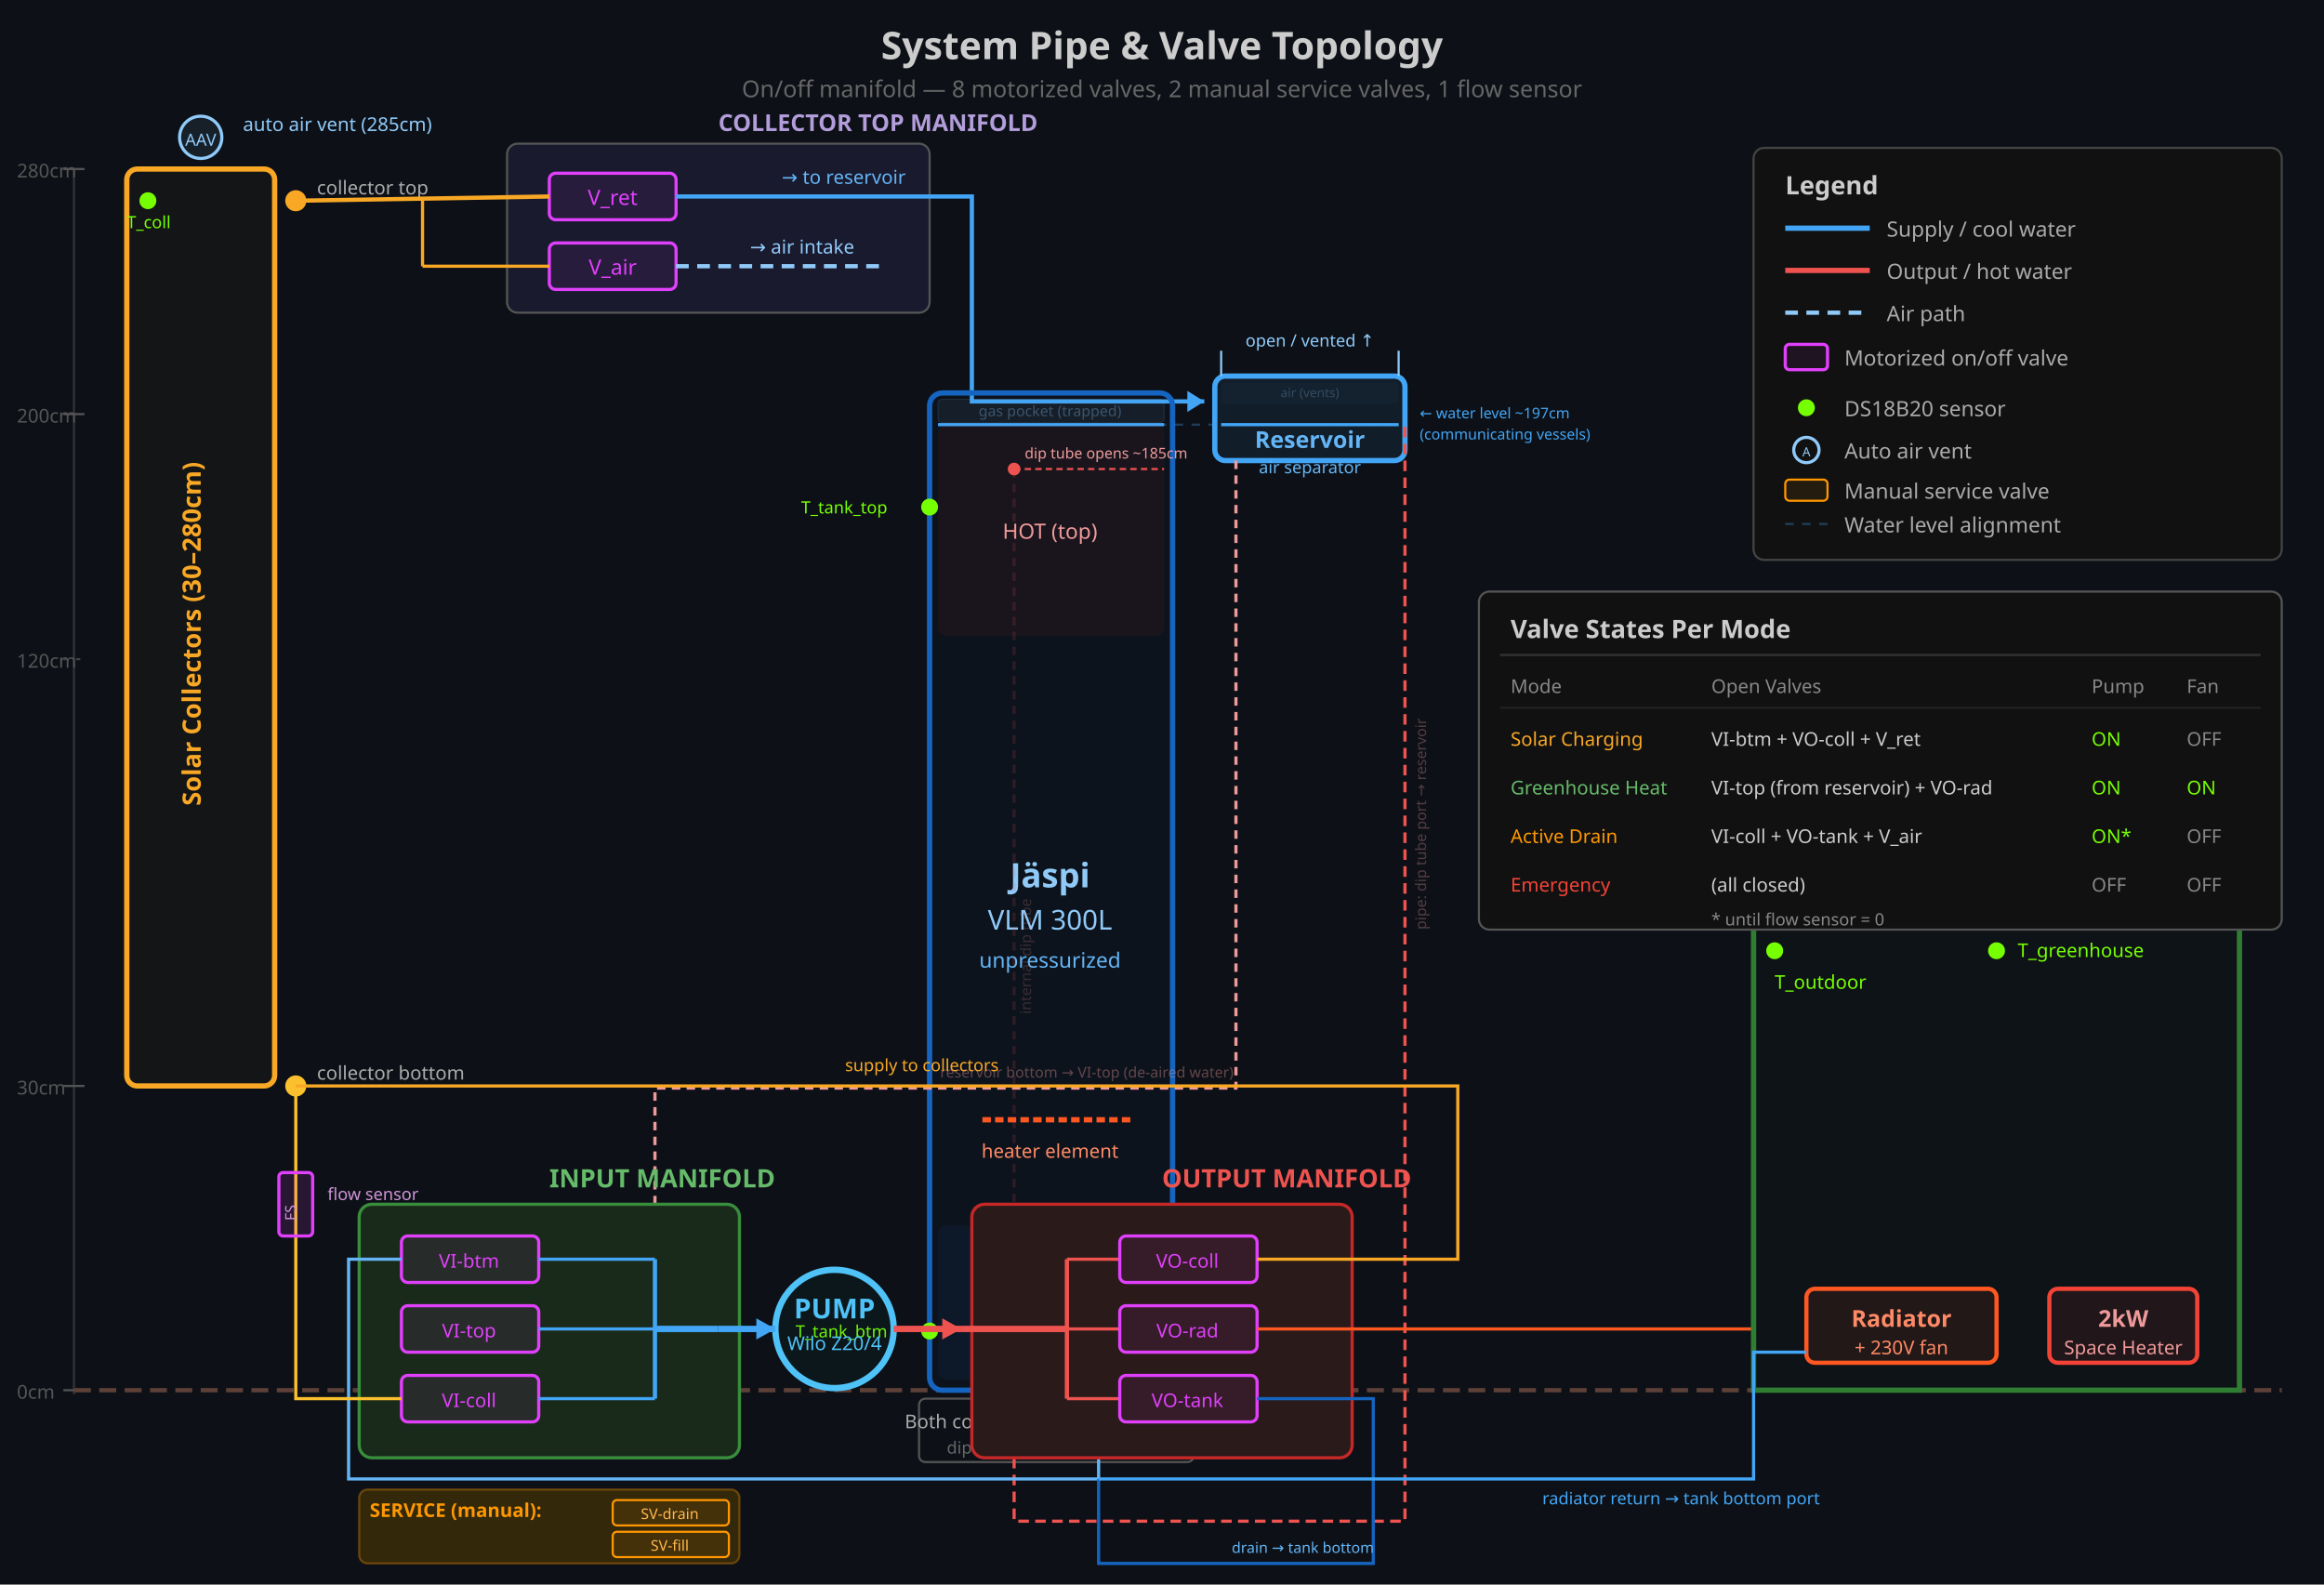
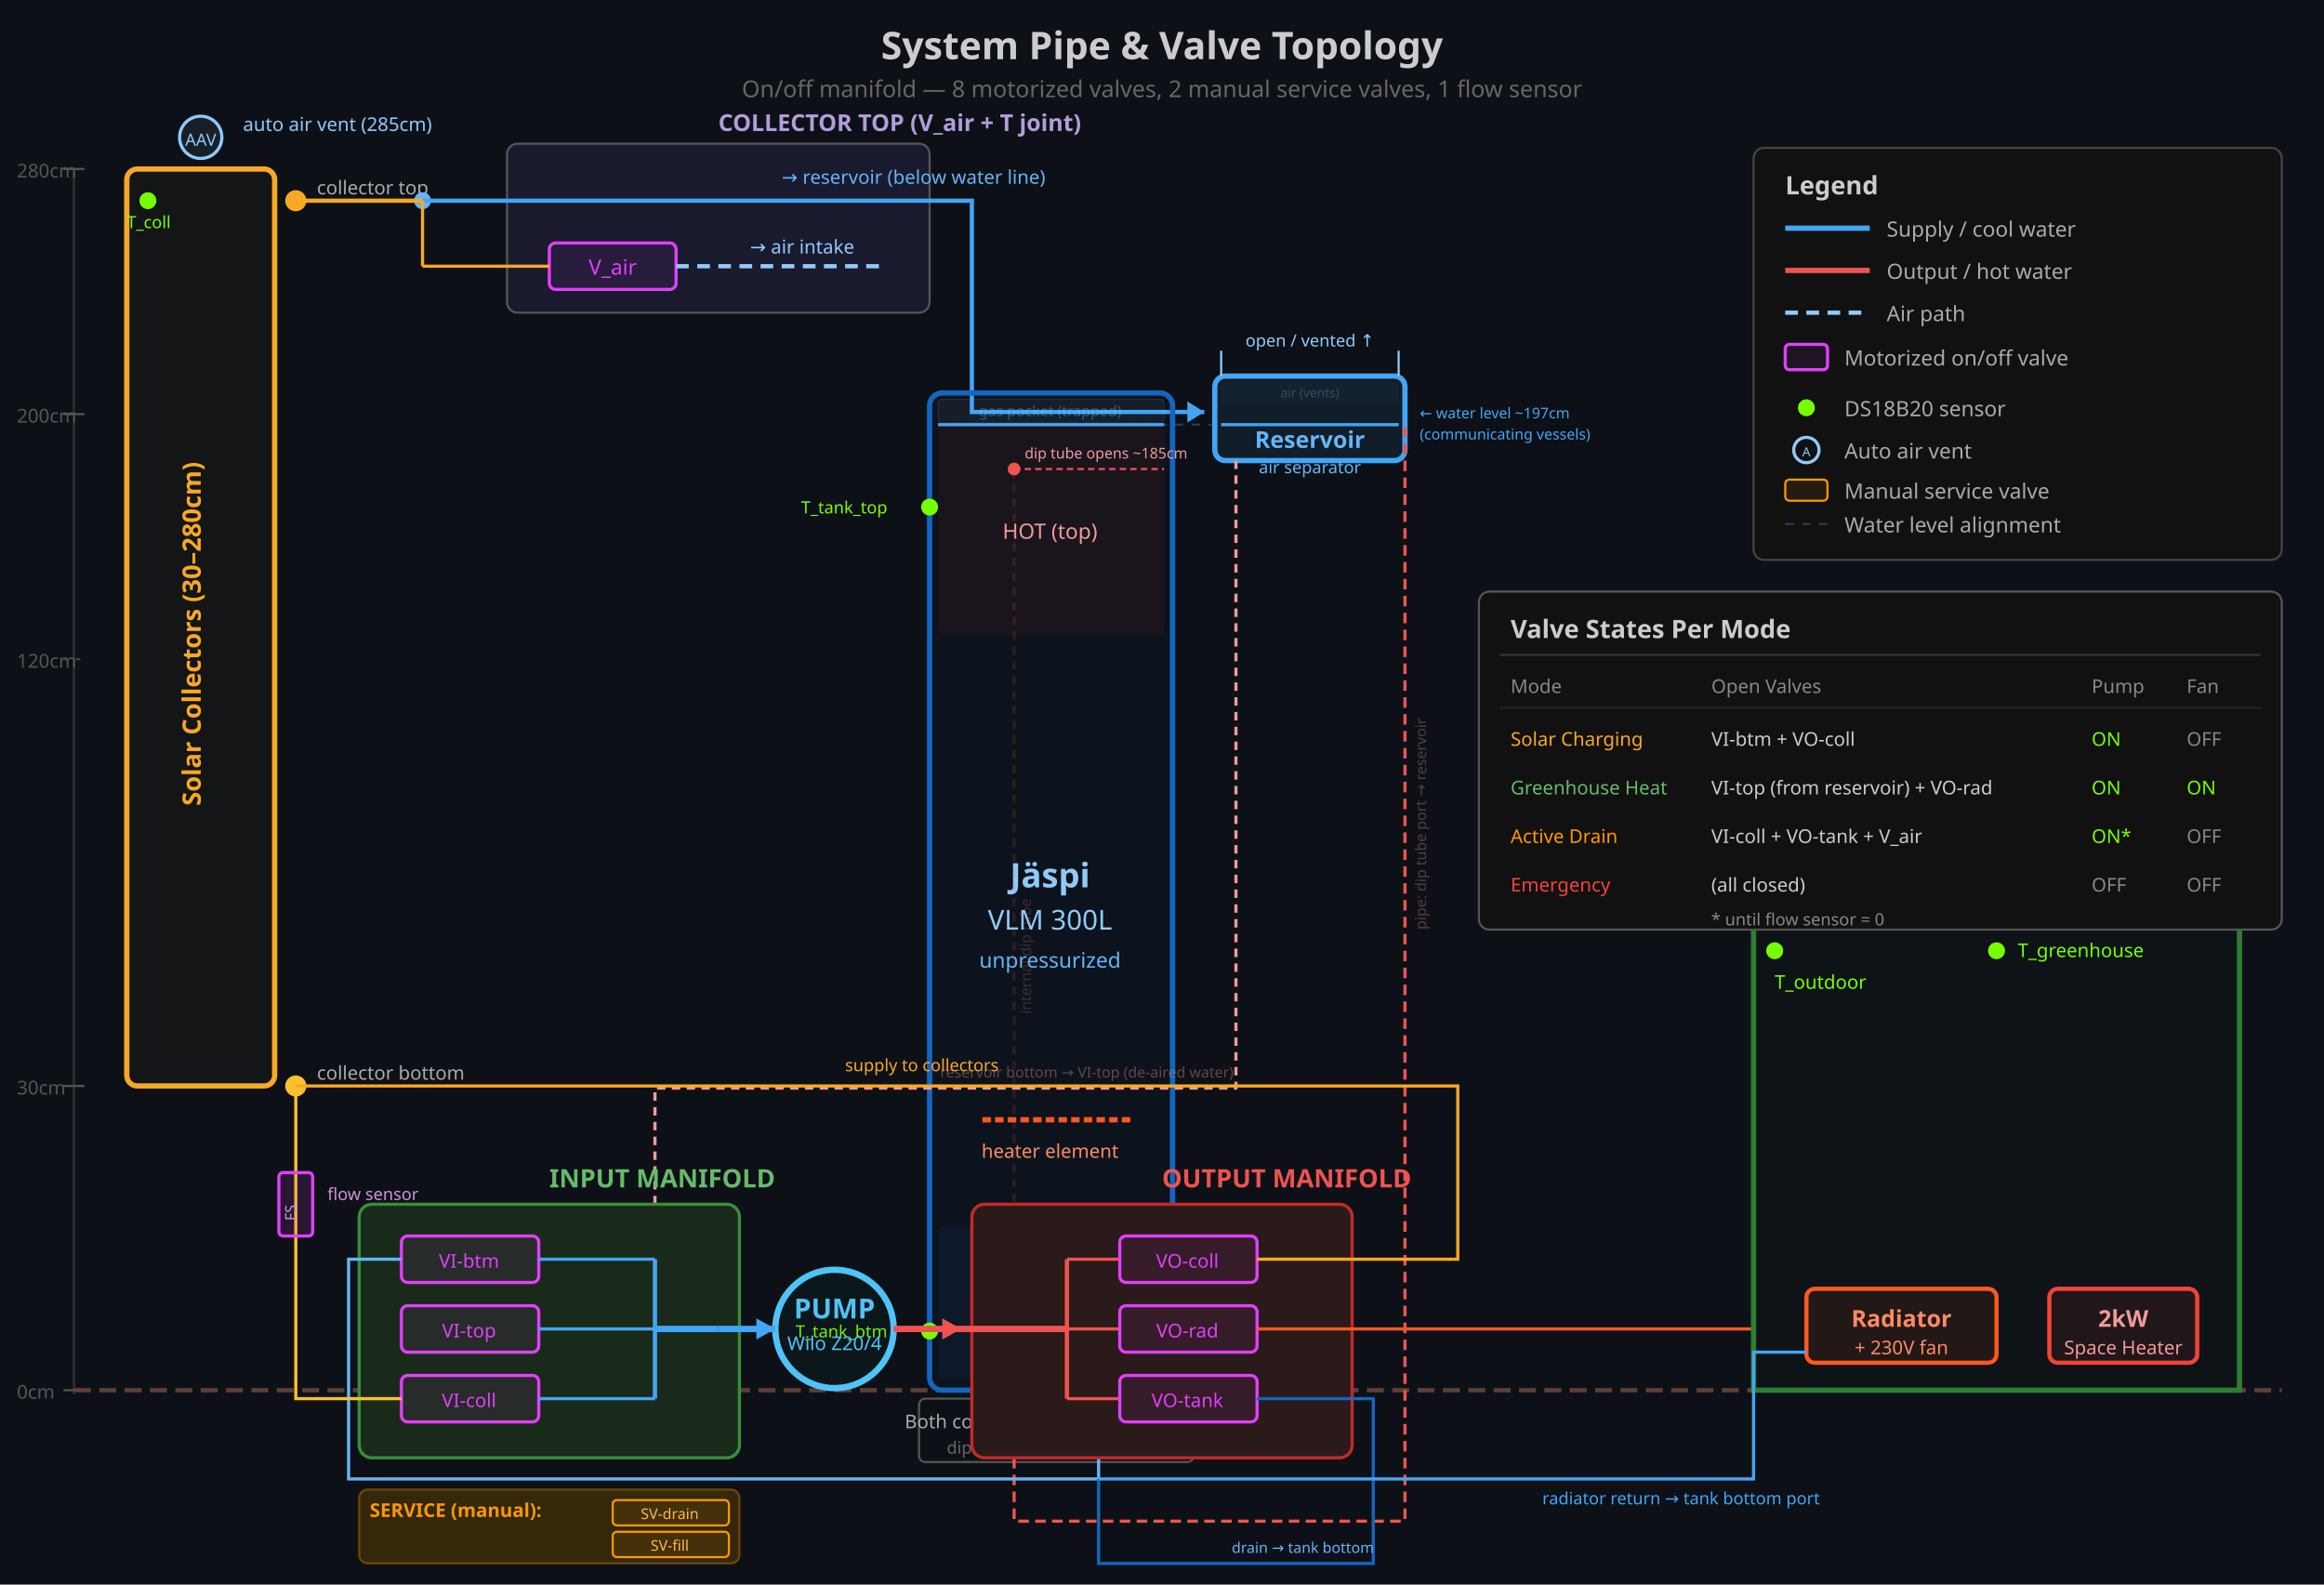
<svg xmlns="http://www.w3.org/2000/svg" viewBox="0 0 1100 750" font-family="sans-serif" font-size="12">
  <style>
    .pipe { stroke-width: 2.5; fill: none; }
    .pipe-supply { stroke: #42a5f5; }
    .pipe-return { stroke: #ef5350; }
    .pipe-drain { stroke: #ff9800; stroke-dasharray: 8,4; }
    .pipe-air { stroke: #90caf9; stroke-dasharray: 6,4; }
    .pipe-inactive { stroke: #333; stroke-width: 1.5; }
  </style>
  <rect width="1100" height="750" fill="#0d1117" />
  <text x="550" y="28" fill="#ccc" text-anchor="middle" font-size="18" font-weight="bold">System Pipe &amp; Valve Topology</text>
  <text x="550" y="46" fill="#666" text-anchor="middle" font-size="11">On/off manifold — 8 motorized valves, 2 manual service valves, 1 flow sensor</text>
  <line x1="35" y1="80" x2="35" y2="660" stroke="#333" stroke-width="1" />
  <text x="8" y="84" fill="#555" font-size="9">280cm</text>
  <line x1="30" y1="80" x2="40" y2="80" stroke="#555" />
  <text x="8" y="200" fill="#555" font-size="9">200cm</text>
  <line x1="30" y1="196" x2="40" y2="196" stroke="#555" />
  <text x="8" y="316" fill="#555" font-size="9">120cm</text>
  <line x1="30" y1="312" x2="40" y2="312" stroke="#444" stroke-dasharray="2,4" />
  <text x="8" y="518" fill="#555" font-size="9">  30cm</text>
  <line x1="30" y1="514" x2="40" y2="514" stroke="#555" />
  <text x="8" y="662" fill="#555" font-size="9">    0cm</text>
  <line x1="30" y1="658" x2="40" y2="658" stroke="#555" />
  <line x1="35" y1="658" x2="1080" y2="658" stroke="#5d4037" stroke-width="2" stroke-dasharray="8,4" />
  <rect x="60" y="80" width="70" height="434" fill="#f9a82508" stroke="#f9a825" stroke-width="2.5" rx="5" data-component="solar_collectors" data-height-top="280cm" data-height-bottom="30cm" />
  <text x="95" y="300" fill="#f9a825" text-anchor="middle" font-size="12" font-weight="bold" transform="rotate(-90 95 300)">Solar Collectors (30–280cm)</text>
  <circle cx="95" cy="65" r="10" fill="#90caf915" stroke="#90caf9" stroke-width="1.5" />
  <text x="95" y="69" fill="#90caf9" text-anchor="middle" font-size="8">AAV</text>
  <text x="115" y="62" fill="#90caf9" font-size="9">auto air vent (285cm)</text>
  <circle cx="140" cy="95" r="5" fill="#f9a825" />
  <text x="150" y="92" fill="#aaa" font-size="9">collector top</text>
  <circle cx="140" cy="514" r="5" fill="#fbc02d" />
  <text x="150" y="511" fill="#aaa" font-size="9">collector bottom</text>
  <rect x="240" y="68" width="200" height="80" fill="#1a1a2e" stroke="#555" stroke-width="1" rx="5" />
-   <text x="340" y="62" fill="#b39ddb" font-size="11" font-weight="bold">COLLECTOR TOP MANIFOLD</text>
-   <rect x="260" y="82" width="60" height="22" fill="#e040fb12" stroke="#e040fb" stroke-width="1.5" rx="3" />
-   <text x="290" y="97" fill="#e040fb" text-anchor="middle" font-size="10">V_ret</text>
-   <line x1="140" y1="95" x2="260" y2="93" stroke="#f9a825" stroke-width="2" />
-   <path d="M 320 93 L 460 93 L 460 190 L 570 190" fill="none" stroke="#42a5f5" stroke-width="2" />
-   <polygon points="570,190 562,185 562,195" fill="#42a5f5" />
-   <text x="370" y="87" fill="#64b5f6" font-size="9">→ to reservoir</text>
+   <text x="340" y="62" fill="#b39ddb" font-size="11" font-weight="bold">COLLECTOR TOP (V_air + T joint)</text>
+   <circle cx="200" cy="95" r="4" fill="#64b5f6" />
+   <line x1="140" y1="95" x2="200" y2="95" stroke="#f9a825" stroke-width="2" />
+   <path d="M 200 95 L 460 95 L 460 195 L 570 195" fill="none" stroke="#42a5f5" stroke-width="2" />
+   <polygon points="570,195 562,190 562,200" fill="#42a5f5" />
+   <text x="370" y="87" fill="#64b5f6" font-size="9">→ reservoir (below water line)</text>
  <rect x="260" y="115" width="60" height="22" fill="#e040fb12" stroke="#e040fb" stroke-width="1.5" rx="3" />
  <text x="290" y="130" fill="#e040fb" text-anchor="middle" font-size="10">V_air</text>
  <line x1="200" y1="95" x2="200" y2="126" stroke="#f9a825" stroke-width="1.5" />
  <line x1="200" y1="126" x2="260" y2="126" stroke="#f9a825" stroke-width="1.5" />
  <line x1="320" y1="126" x2="420" y2="126" stroke="#90caf9" stroke-width="2" stroke-dasharray="6,4" />
  <text x="355" y="120" fill="#90caf9" font-size="9">→ air intake</text>
  <rect x="440" y="186" width="115" height="472" fill="#1565c008" stroke="#1565c0" stroke-width="2.5" rx="6" data-component="tank" data-model="Jäspi VLM" data-volume="300L" data-note="ALL connections at bottom (0cm)" />
  <rect x="444" y="189" width="107" height="11" fill="#90caf910" stroke="#90caf920" stroke-width="0.5" rx="2" />
  <text x="497" y="197" fill="#90caf950" text-anchor="middle" font-size="7">gas pocket (trapped)</text>
  <line x1="444" y1="201" x2="551" y2="201" stroke="#42a5f5" stroke-width="1.5" />
  <rect x="444" y="201" width="107" height="100" fill="#e5393510" rx="4" />
  <text x="497" y="255" fill="#ef9a9a" text-anchor="middle" font-size="10">HOT (top)</text>
  <line x1="480" y1="222" x2="551" y2="222" stroke="#ef5350" stroke-width="1" stroke-dasharray="3,2" />
  <circle cx="480" cy="222" r="3" fill="#ef5350" />
  <text x="485" y="217" fill="#ef9a9a" font-size="7">dip tube opens ~185cm</text>
  <rect x="444" y="580" width="107" height="73" fill="#1565c015" rx="4" />
  <text x="497" y="620" fill="#64b5f6" text-anchor="middle" font-size="10">COOL (btm)</text>
  <text x="497" y="420" fill="#90caf9" text-anchor="middle" font-size="16" font-weight="bold">Jäspi</text>
  <text x="497" y="440" fill="#90caf9" text-anchor="middle" font-size="13">VLM 300L</text>
  <text x="497" y="458" fill="#64b5f6" text-anchor="middle" font-size="10">unpressurized</text>
  <line x1="480" y1="222" x2="480" y2="650" stroke="#ef535025" stroke-width="1.5" stroke-dasharray="4,3" />
  <text x="488" y="480" fill="#ef9a9a30" font-size="7" transform="rotate(-90 488 480)">internal dip tube</text>
  <line x1="465" y1="530" x2="535" y2="530" stroke="#ff5722" stroke-width="2.5" stroke-dasharray="4,2" />
  <text x="497" y="548" fill="#ff8a65" text-anchor="middle" font-size="9">heater element</text>
  <circle cx="480" cy="658" r="4" fill="#e53935" />
  <circle cx="520" cy="658" r="4" fill="#1565c0" />
  <rect x="435" y="662" width="130" height="30" fill="#0d1117" stroke="#555" stroke-width="1" rx="3" />
  <text x="500" y="676" fill="#aaa" text-anchor="middle" font-size="9">Both connections at bottom (0cm)</text>
  <text x="500" y="688" fill="#666" text-anchor="middle" font-size="8">dip tube port | bottom port</text>
  <circle cx="440" cy="240" r="4" fill="#76ff03" />
  <text x="420" y="243" fill="#76ff03" font-size="8" text-anchor="end">T_tank_top</text>
  <circle cx="440" cy="630" r="4" fill="#76ff03" />
  <text x="420" y="633" fill="#76ff03" font-size="8" text-anchor="end">T_tank_btm</text>
  <circle cx="70" cy="95" r="4" fill="#76ff03" />
  <text x="60" y="108" fill="#76ff03" font-size="8">T_coll</text>
  <rect x="575" y="178" width="90" height="40" fill="#42a5f515" stroke="#42a5f5" stroke-width="2.5" rx="5" data-component="reservoir" data-role="air separator" />
  <line x1="578" y1="178" x2="578" y2="166" stroke="#90caf9" stroke-width="1" />
  <line x1="662" y1="178" x2="662" y2="166" stroke="#90caf9" stroke-width="1" />
  <text x="620" y="164" fill="#90caf9" text-anchor="middle" font-size="8">open / vented ↑</text>
  <rect x="578" y="181" width="84" height="10" fill="#90caf908" rx="2" />
  <text x="620" y="188" fill="#90caf940" text-anchor="middle" font-size="6">air (vents)</text>
  <line x1="578" y1="201" x2="662" y2="201" stroke="#42a5f5" stroke-width="1.5" />
  <text x="620" y="212" fill="#64b5f6" text-anchor="middle" font-size="11" font-weight="bold">Reservoir</text>
  <text x="620" y="224" fill="#64b5f6" text-anchor="middle" font-size="8">air separator</text>
  <line x1="444" y1="201" x2="662" y2="201" stroke="#42a5f550" stroke-width="1" stroke-dasharray="4,4" />
  <text x="672" y="198" fill="#42a5f5" font-size="7">← water level ~197cm</text>
  <text x="672" y="208" fill="#42a5f5" font-size="7">(communicating vessels)</text>
  <path d="M 480 658 L 480 720 L 665 720 L 665 200" fill="none" stroke="#ef5350" stroke-width="1.5" stroke-dasharray="5,3" />
  <text x="675" y="440" fill="#ef9a9a50" font-size="7" transform="rotate(-90 675 440)">pipe: dip tube port → reservoir</text>
  <path d="M 585 218 L 585 515 L 310 515 L 310 629 L 190 629" fill="none" stroke="#ef9a9a" stroke-width="1.5" stroke-dasharray="4,3" />
  <text x="445" y="510" fill="#ef9a9a60" font-size="7">reservoir bottom → VI-top (de-aired water)</text>
  <rect x="170" y="570" width="180" height="120" fill="#1a2a1a" stroke="#388e3c" stroke-width="1.5" rx="6" />
  <text x="260" y="562" fill="#66bb6a" font-size="12" font-weight="bold">INPUT MANIFOLD</text>
  <rect x="190" y="585" width="65" height="22" fill="#e040fb12" stroke="#e040fb" stroke-width="1.5" rx="3" />
  <text x="222" y="600" fill="#e040fb" text-anchor="middle" font-size="9">VI-btm</text>
  <rect x="190" y="618" width="65" height="22" fill="#e040fb12" stroke="#e040fb" stroke-width="1.5" rx="3" />
  <text x="222" y="633" fill="#e040fb" text-anchor="middle" font-size="9">VI-top</text>
  <rect x="190" y="651" width="65" height="22" fill="#e040fb12" stroke="#e040fb" stroke-width="1.5" rx="3" />
  <text x="222" y="666" fill="#e040fb" text-anchor="middle" font-size="9">VI-coll</text>
  <line x1="255" y1="596" x2="310" y2="596" stroke="#42a5f5" stroke-width="1.5" />
  <line x1="255" y1="629" x2="310" y2="629" stroke="#42a5f5" stroke-width="1.5" />
  <line x1="255" y1="662" x2="310" y2="662" stroke="#42a5f5" stroke-width="1.5" />
  <line x1="310" y1="596" x2="310" y2="662" stroke="#42a5f5" stroke-width="2" />
  <line x1="310" y1="629" x2="340" y2="629" stroke="#42a5f5" stroke-width="3" />
  <path d="M 520 658 L 520 700 L 165 700 L 165 596 L 190 596" fill="none" stroke="#64b5f6" stroke-width="1.5" />
  <path d="M 140 514 L 140 662 L 190 662" fill="none" stroke="#fbc02d" stroke-width="1.5" />
  <rect x="132" y="555" width="16" height="30" fill="#e040fb20" stroke="#e040fb" stroke-width="1.5" rx="2" />
  <text x="140" y="574" fill="#ce93d8" text-anchor="middle" font-size="7" transform="rotate(-90 140 574)">FS</text>
  <text x="155" y="568" fill="#ce93d8" font-size="8">flow sensor</text>
  <circle cx="395" cy="629" r="28" fill="#00695c12" stroke="#4fc3f7" stroke-width="3" data-component="pump" data-model="Wilo Star Z20/4" />
  <text x="395" y="624" fill="#4fc3f7" text-anchor="middle" font-size="13" font-weight="bold">PUMP</text>
  <text x="395" y="639" fill="#4fc3f7" text-anchor="middle" font-size="9">Wilo Z20/4</text>
  <line x1="340" y1="629" x2="367" y2="629" stroke="#42a5f5" stroke-width="3" />
  <polygon points="367,629 358,624 358,634" fill="#42a5f5" />
  <line x1="423" y1="629" x2="455" y2="629" stroke="#ef5350" stroke-width="3" />
  <polygon points="455,629 446,624 446,634" fill="#ef5350" />
  <rect x="460" y="570" width="180" height="120" fill="#2a1a1a" stroke="#c62828" stroke-width="1.5" rx="6" />
  <text x="550" y="562" fill="#ef5350" font-size="12" font-weight="bold">OUTPUT MANIFOLD</text>
  <line x1="455" y1="629" x2="505" y2="629" stroke="#ef5350" stroke-width="3" />
  <line x1="505" y1="596" x2="505" y2="662" stroke="#ef5350" stroke-width="2" />
  <line x1="505" y1="596" x2="530" y2="596" stroke="#ef5350" stroke-width="1.5" />
  <line x1="505" y1="629" x2="530" y2="629" stroke="#ef5350" stroke-width="1.5" />
  <line x1="505" y1="662" x2="530" y2="662" stroke="#ef5350" stroke-width="1.5" />
  <rect x="530" y="585" width="65" height="22" fill="#e040fb12" stroke="#e040fb" stroke-width="1.5" rx="3" />
  <text x="562" y="600" fill="#e040fb" text-anchor="middle" font-size="9">VO-coll</text>
  <rect x="530" y="618" width="65" height="22" fill="#e040fb12" stroke="#e040fb" stroke-width="1.5" rx="3" />
  <text x="562" y="633" fill="#e040fb" text-anchor="middle" font-size="9">VO-rad</text>
  <rect x="530" y="651" width="65" height="22" fill="#e040fb12" stroke="#e040fb" stroke-width="1.5" rx="3" />
  <text x="562" y="666" fill="#e040fb" text-anchor="middle" font-size="9">VO-tank</text>
  <path d="M 595 596 L 690 596 L 690 514 L 140 514" fill="none" stroke="#f9a825" stroke-width="1.5" />
  <text x="400" y="507" fill="#f9a825" font-size="8">supply to collectors</text>
  <line x1="595" y1="629" x2="830" y2="629" stroke="#ff5722" stroke-width="1.5" />
  <path d="M 595 662 L 650 662 L 650 740 L 520 740 L 520 700" fill="none" stroke="#1565c0" stroke-width="1.5" />
  <text x="583" y="735" fill="#64b5f6" font-size="7">drain → tank bottom</text>
  <path d="M 830 430 L 830 658 L 1060 658 L 1060 430 L 980 375 L 910 375 Z" fill="#2e7d3208" stroke="#2e7d32" stroke-width="2.5" />
  <text x="945" y="410" fill="#66bb6a" text-anchor="middle" font-size="14" font-weight="bold">Greenhouse</text>
  <rect x="855" y="610" width="90" height="35" fill="#ff572215" stroke="#ff5722" stroke-width="2" rx="4" data-component="radiator" />
  <text x="900" y="628" fill="#ff8a65" text-anchor="middle" font-size="11" font-weight="bold">Radiator</text>
  <text x="900" y="641" fill="#ff8a65" text-anchor="middle" font-size="9">+ 230V fan</text>
  <path d="M 855 640 L 830 640 L 830 700 L 520 700" fill="none" stroke="#42a5f5" stroke-width="1.5" />
  <text x="730" y="712" fill="#42a5f5" font-size="8">radiator return → tank bottom port</text>
  <rect x="970" y="610" width="70" height="35" fill="#f4433615" stroke="#f44336" stroke-width="2" rx="4" />
  <text x="1005" y="628" fill="#ef9a9a" text-anchor="middle" font-size="11" font-weight="bold">2kW</text>
  <text x="1005" y="641" fill="#ef9a9a" text-anchor="middle" font-size="9">Space Heater</text>
  <circle cx="945" cy="450" r="4" fill="#76ff03" />
  <text x="955" y="453" fill="#76ff03" font-size="9">T_greenhouse</text>
  <circle cx="840" cy="450" r="4" fill="#76ff03" />
  <text x="840" y="468" fill="#76ff03" font-size="9">T_outdoor</text>
  <rect x="170" y="705" width="180" height="35" fill="#33280a" stroke="#ff980055" stroke-width="1" rx="4" />
  <text x="175" y="718" fill="#ff9800" font-size="9" font-weight="bold">SERVICE (manual):</text>
  <rect x="290" y="710" width="55" height="12" fill="#ff980015" stroke="#ff9800" stroke-width="1" rx="2" />
  <text x="317" y="719" fill="#ffb74d" text-anchor="middle" font-size="7">SV-drain</text>
  <rect x="290" y="725" width="55" height="12" fill="#ff980015" stroke="#ff9800" stroke-width="1" rx="2" />
  <text x="317" y="734" fill="#ffb74d" text-anchor="middle" font-size="7">SV-fill</text>
  <rect x="830" y="70" width="250" height="195" fill="#111" stroke="#444" stroke-width="1" rx="5" />
  <text x="845" y="92" fill="#ccc" font-size="12" font-weight="bold">Legend</text>
  <line x1="845" y1="108" x2="885" y2="108" stroke="#42a5f5" stroke-width="2.5" />
  <text x="893" y="112" fill="#aaa" font-size="10">Supply / cool water</text>
  <line x1="845" y1="128" x2="885" y2="128" stroke="#ef5350" stroke-width="2.5" />
  <text x="893" y="132" fill="#aaa" font-size="10">Output / hot water</text>
  <line x1="845" y1="148" x2="885" y2="148" stroke="#90caf9" stroke-width="2" stroke-dasharray="6,4" />
  <text x="893" y="152" fill="#aaa" font-size="10">Air path</text>
  <rect x="845" y="163" width="20" height="12" fill="#e040fb12" stroke="#e040fb" stroke-width="1.5" rx="2" />
  <text x="873" y="173" fill="#aaa" font-size="10">Motorized on/off valve</text>
  <circle cx="855" cy="193" r="4" fill="#76ff03" />
  <text x="873" y="197" fill="#aaa" font-size="10">DS18B20 sensor</text>
  <circle cx="855" cy="213" r="6" fill="none" stroke="#90caf9" stroke-width="1.5" />
  <text x="855" y="216" fill="#90caf9" text-anchor="middle" font-size="6">A</text>
  <text x="873" y="217" fill="#aaa" font-size="10">Auto air vent</text>
  <rect x="845" y="227" width="20" height="10" fill="#ff980015" stroke="#ff9800" stroke-width="1" rx="2" />
  <text x="873" y="236" fill="#aaa" font-size="10">Manual service valve</text>
  <line x1="845" y1="248" x2="865" y2="248" stroke="#42a5f550" stroke-width="1" stroke-dasharray="4,4" />
  <text x="873" y="252" fill="#aaa" font-size="10">Water level alignment</text>
  <rect x="700" y="280" width="380" height="160" fill="#111" stroke="#555" stroke-width="1" rx="5" />
  <text x="715" y="302" fill="#ccc" font-size="12" font-weight="bold">Valve States Per Mode</text>
  <line x1="710" y1="310" x2="1070" y2="310" stroke="#333" />
  <text x="715" y="328" fill="#888" font-size="9">Mode</text>
  <text x="810" y="328" fill="#888" font-size="9">Open Valves</text>
  <text x="990" y="328" fill="#888" font-size="9">Pump</text>
  <text x="1035" y="328" fill="#888" font-size="9">Fan</text>
  <line x1="710" y1="335" x2="1070" y2="335" stroke="#222" />
  <text x="715" y="353" fill="#f9a825" font-size="9">Solar Charging</text>
-   <text x="810" y="353" fill="#ccc" font-size="9">VI-btm + VO-coll + V_ret</text>
+   <text x="810" y="353" fill="#ccc" font-size="9">VI-btm + VO-coll</text>
  <text x="990" y="353" fill="#76ff03" font-size="9">ON</text>
  <text x="1035" y="353" fill="#888" font-size="9">OFF</text>
  <text x="715" y="376" fill="#66bb6a" font-size="9">Greenhouse Heat</text>
  <text x="810" y="376" fill="#ccc" font-size="9">VI-top (from reservoir) + VO-rad</text>
  <text x="990" y="376" fill="#76ff03" font-size="9">ON</text>
  <text x="1035" y="376" fill="#76ff03" font-size="9">ON</text>
  <text x="715" y="399" fill="#ff9800" font-size="9">Active Drain</text>
  <text x="810" y="399" fill="#ccc" font-size="9">VI-coll + VO-tank + V_air</text>
  <text x="990" y="399" fill="#76ff03" font-size="9">ON*</text>
  <text x="1035" y="399" fill="#888" font-size="9">OFF</text>
  <text x="715" y="422" fill="#f44336" font-size="9">Emergency</text>
  <text x="810" y="422" fill="#ccc" font-size="9">(all closed)</text>
  <text x="990" y="422" fill="#888" font-size="9">OFF</text>
  <text x="1035" y="422" fill="#888" font-size="9">OFF</text>
  <text x="810" y="438" fill="#888" font-size="8">* until flow sensor = 0</text>
</svg>
